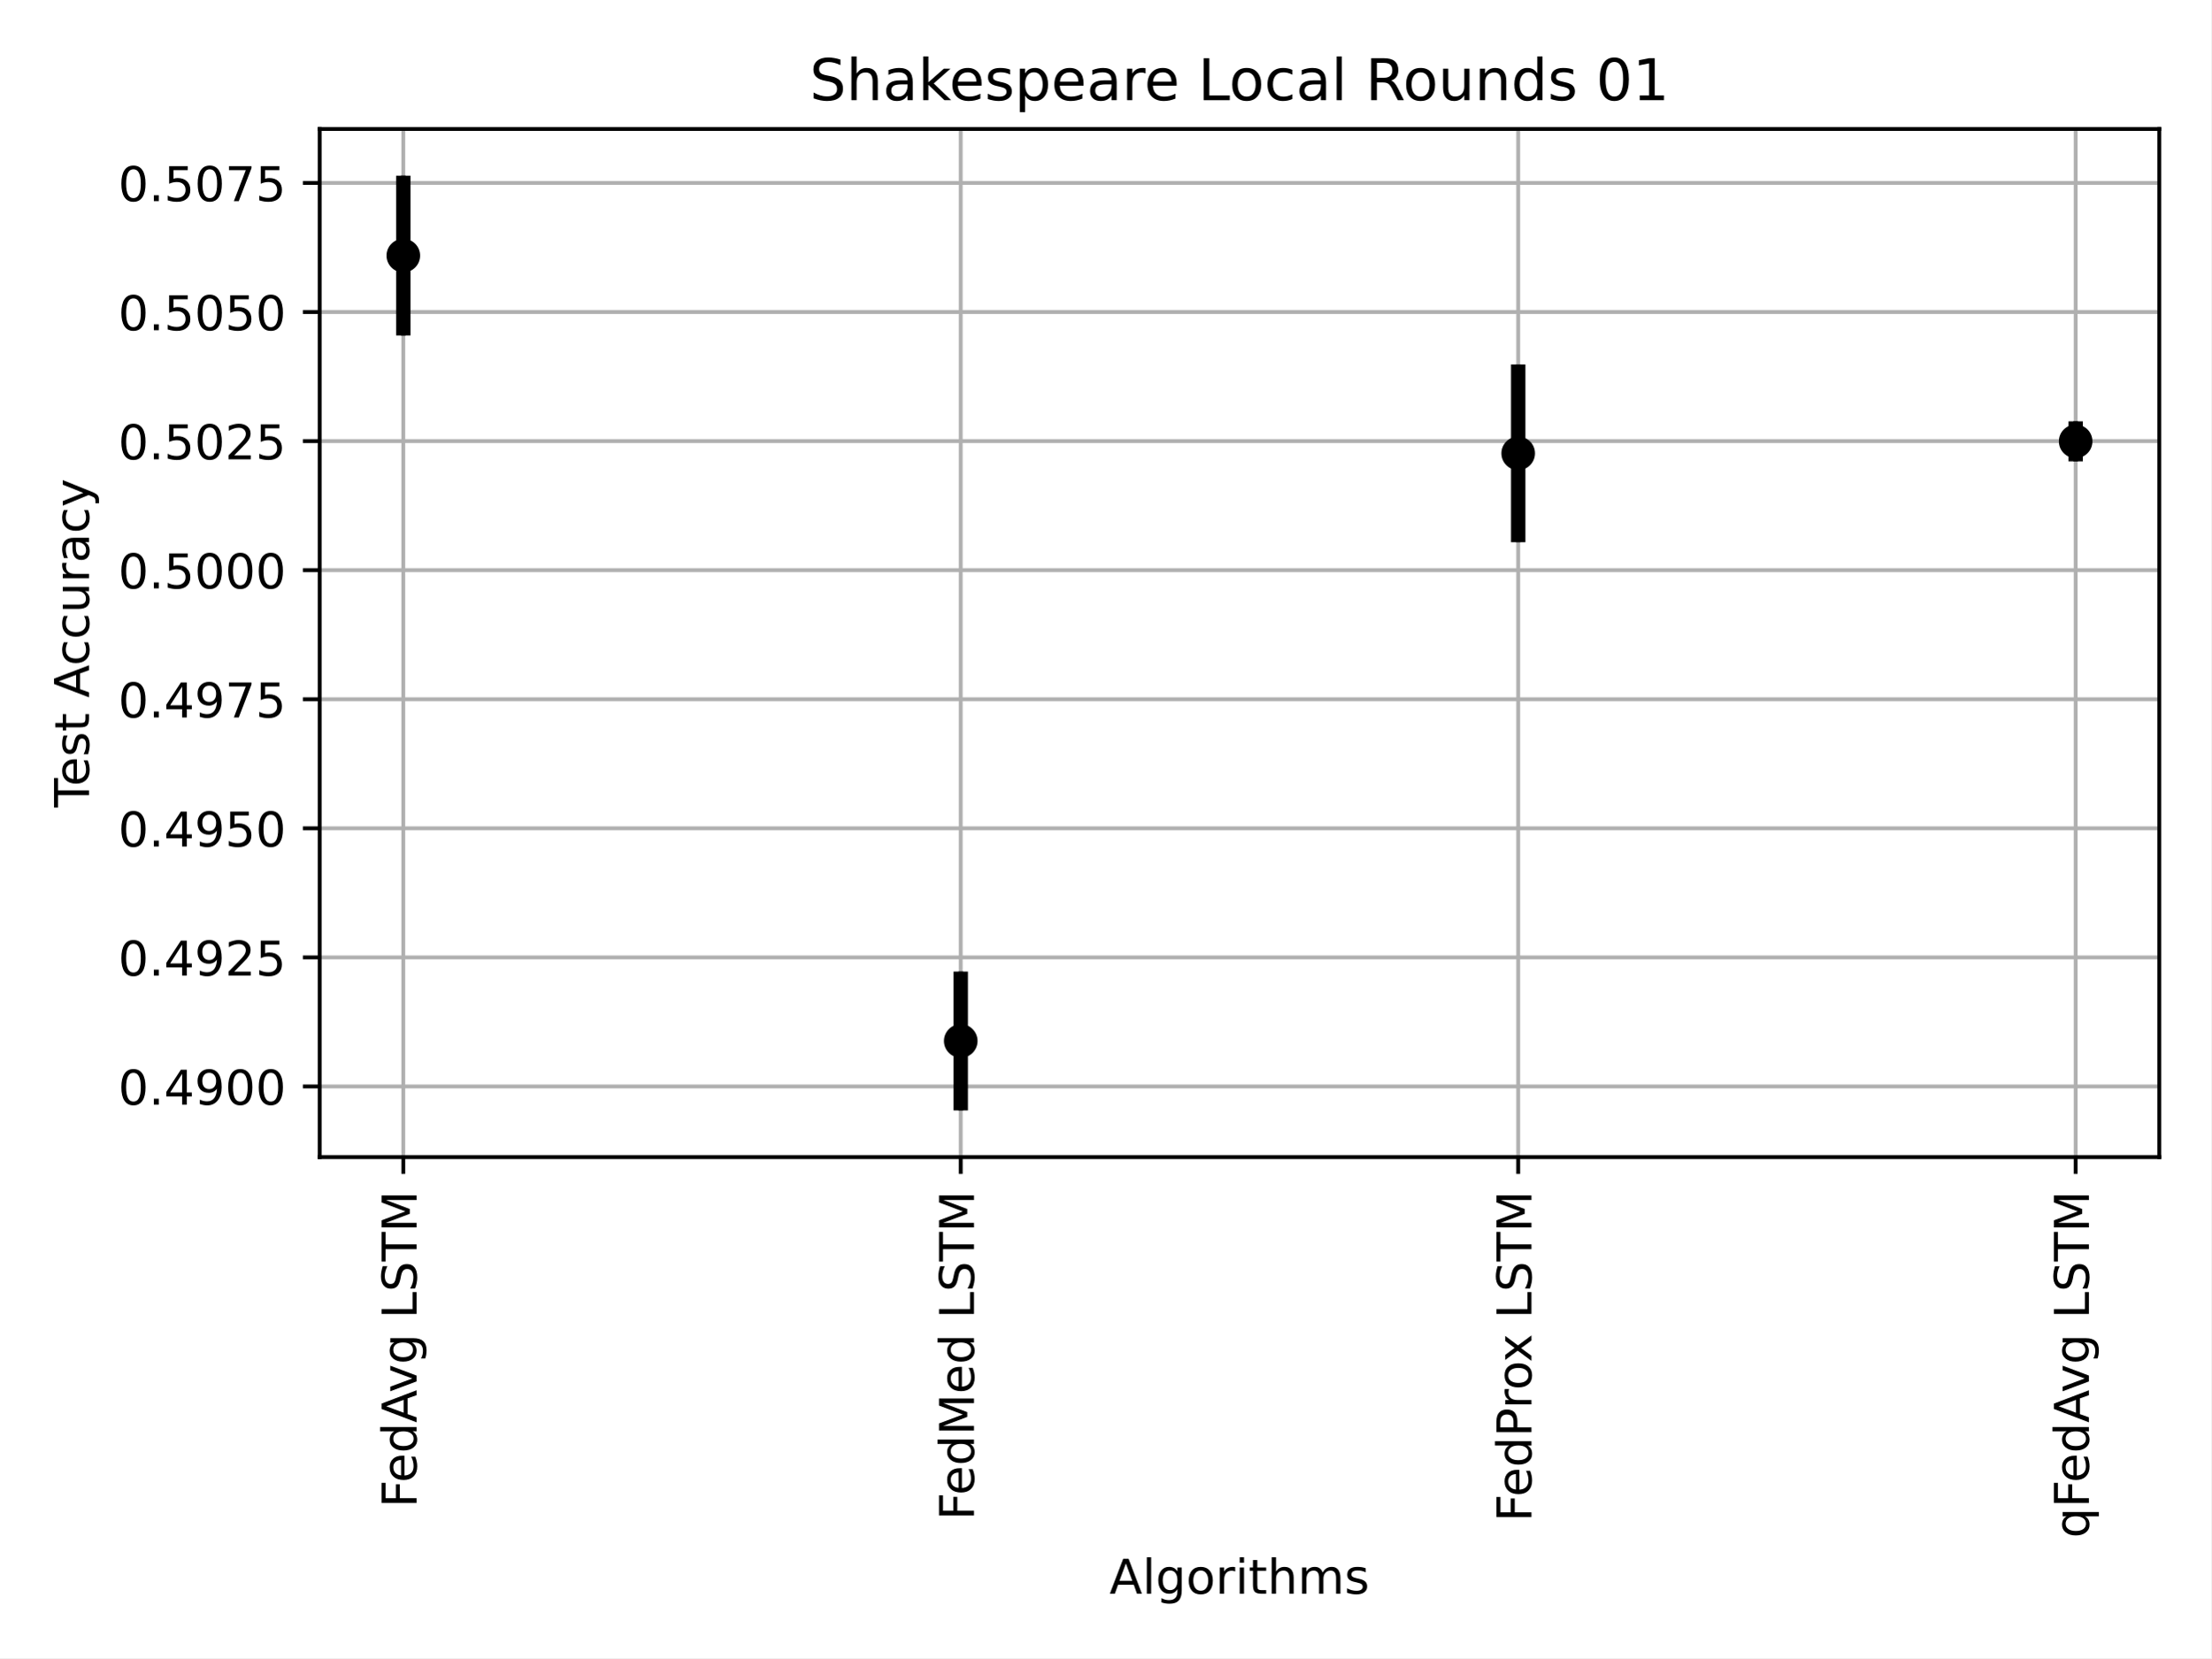
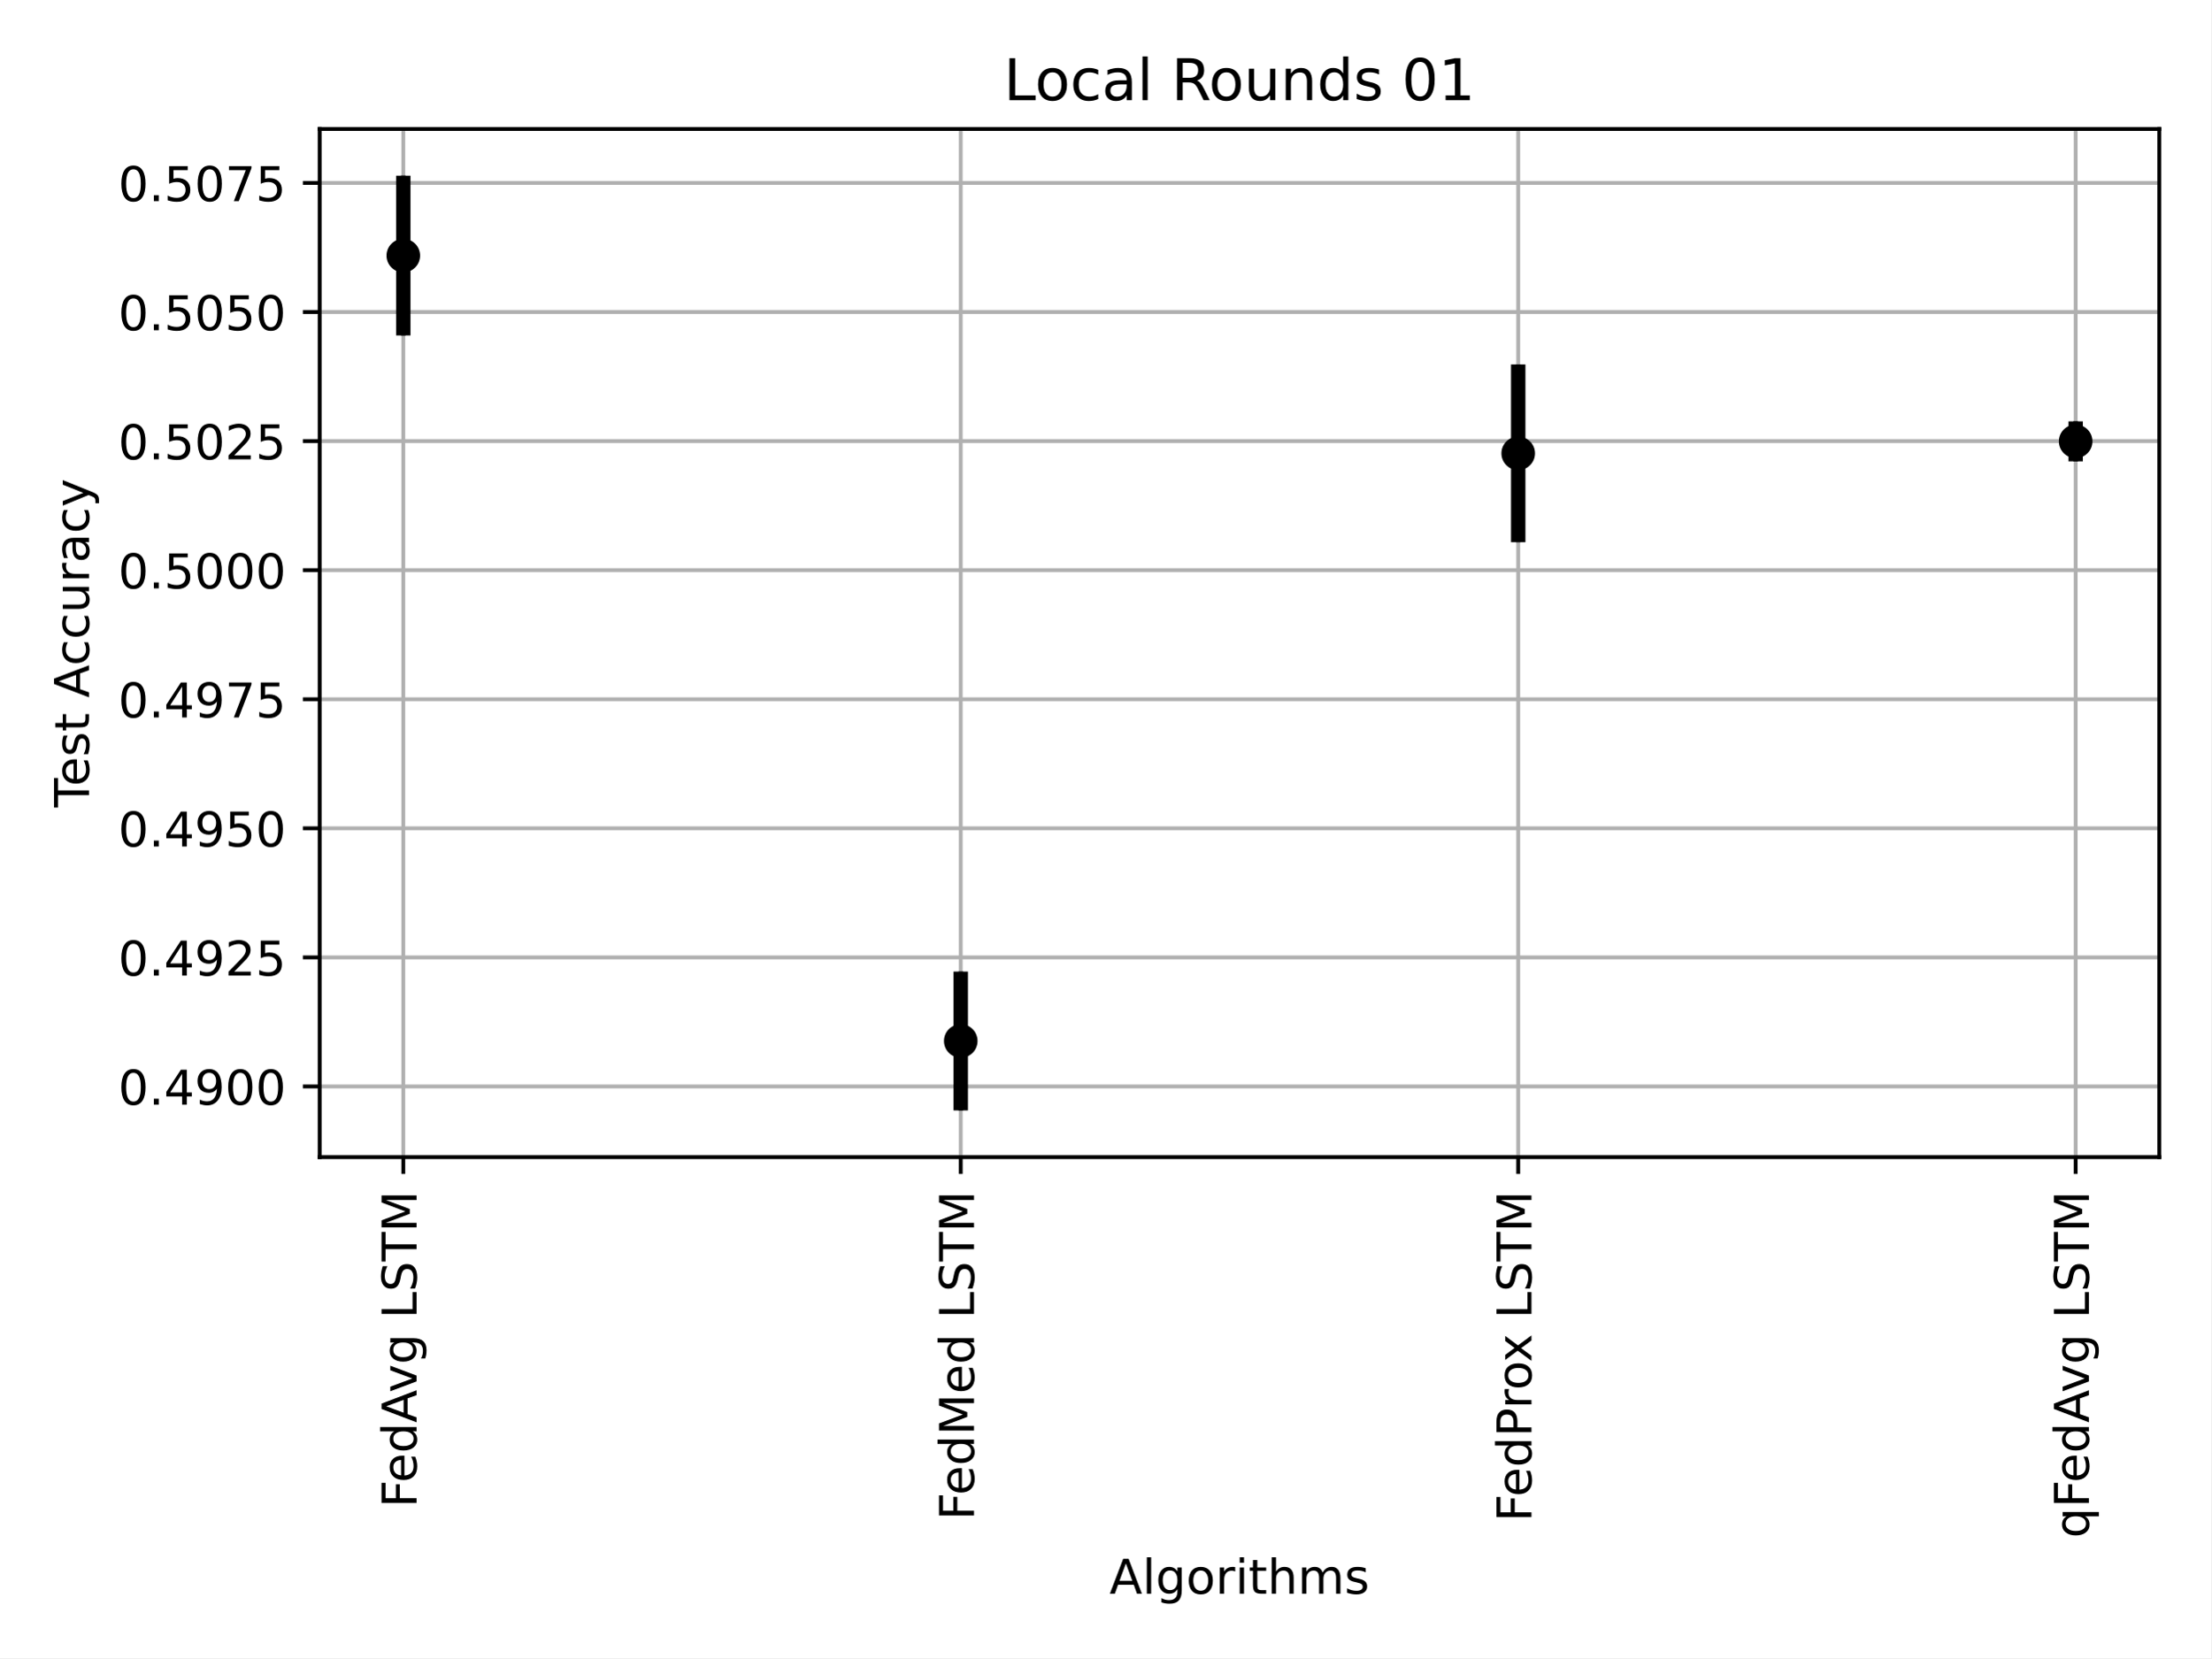
<svg xmlns="http://www.w3.org/2000/svg" xmlns:xlink="http://www.w3.org/1999/xlink" height="345.6pt" version="1.1" viewBox="0 0 460.8 345.6" width="460.8pt">
  <defs>
    <style type="text/css">*{stroke-linecap:butt;stroke-linejoin:round;}</style>
  </defs>
  <g id="figure_1">
    <g id="patch_1">
      <path d="M 0 345.6  L 460.8 345.6  L 460.8 0  L 0 0  z " style="fill:#ffffff;" />
    </g>
    <g id="axes_1">
      <g id="patch_2">
        <path d="M 66.62 241.18  L 450 241.18  L 450 26.88  L 66.62 26.88  z " style="fill:#ffffff;" />
      </g>
      <g id="matplotlib.axis_1">
        <g id="xtick_1">
          <g id="line2d_1">
-             <path clip-path="url(#p8922f16576)" d="M 84.046 241.18  L 84.046 26.88  " style="fill:none;stroke:#b0b0b0;stroke-linecap:square;stroke-width:0.8;" />
+             <path clip-path="url(#pfefd119745)" d="M 84.046 241.18  L 84.046 26.88  " style="fill:none;stroke:#b0b0b0;stroke-linecap:square;stroke-width:0.8;" />
          </g>
          <g id="line2d_2">
            <defs>
-               <path d="M 0 0  L 0 3.5  " id="m91d5bdfdca" style="stroke:#000000;stroke-width:0.8;" />
+               <path d="M 0 0  L 0 3.5  " id="mc1b3209e7f" style="stroke:#000000;stroke-width:0.8;" />
            </defs>
            <g>
-               <use style="stroke:#000000;stroke-width:0.8;" x="84.046" xlink:href="#m91d5bdfdca" y="241.18" />
+               <use style="stroke:#000000;stroke-width:0.8;" x="84.046" xlink:href="#mc1b3209e7f" y="241.18" />
            </g>
          </g>
          <g id="text_1">
            <g transform="translate(86.80574 314.2378)rotate(-90)scale(0.1 -0.1)">
              <defs>
                <path d="M 628 4666  L 3309 4666  L 3309 4134  L 1259 4134  L 1259 2759  L 3109 2759  L 3109 2228  L 1259 2228  L 1259 0  L 628 0  L 628 4666  z " id="DejaVuSans-46" transform="scale(0.015625)" />
                <path d="M 3597 1894  L 3597 1613  L 953 1613  Q 991 1019 1311 708  Q 1631 397 2203 397  Q 2534 397 2845 478  Q 3156 559 3463 722  L 3463 178  Q 3153 47 2828 -22  Q 2503 -91 2169 -91  Q 1331 -91 842 396  Q 353 884 353 1716  Q 353 2575 817 3079  Q 1281 3584 2069 3584  Q 2775 3584 3186 3129  Q 3597 2675 3597 1894  z M 3022 2063  Q 3016 2534 2758 2815  Q 2500 3097 2075 3097  Q 1594 3097 1305 2825  Q 1016 2553 972 2059  L 3022 2063  z " id="DejaVuSans-65" transform="scale(0.015625)" />
                <path d="M 2906 2969  L 2906 4863  L 3481 4863  L 3481 0  L 2906 0  L 2906 525  Q 2725 213 2448 61  Q 2172 -91 1784 -91  Q 1150 -91 751 415  Q 353 922 353 1747  Q 353 2572 751 3078  Q 1150 3584 1784 3584  Q 2172 3584 2448 3432  Q 2725 3281 2906 2969  z M 947 1747  Q 947 1113 1208 752  Q 1469 391 1925 391  Q 2381 391 2643 752  Q 2906 1113 2906 1747  Q 2906 2381 2643 2742  Q 2381 3103 1925 3103  Q 1469 3103 1208 2742  Q 947 2381 947 1747  z " id="DejaVuSans-64" transform="scale(0.015625)" />
                <path d="M 2188 4044  L 1331 1722  L 3047 1722  L 2188 4044  z M 1831 4666  L 2547 4666  L 4325 0  L 3669 0  L 3244 1197  L 1141 1197  L 716 0  L 50 0  L 1831 4666  z " id="DejaVuSans-41" transform="scale(0.015625)" />
                <path d="M 191 3500  L 800 3500  L 1894 563  L 2988 3500  L 3597 3500  L 2284 0  L 1503 0  L 191 3500  z " id="DejaVuSans-76" transform="scale(0.015625)" />
                <path d="M 2906 1791  Q 2906 2416 2648 2759  Q 2391 3103 1925 3103  Q 1463 3103 1205 2759  Q 947 2416 947 1791  Q 947 1169 1205 825  Q 1463 481 1925 481  Q 2391 481 2648 825  Q 2906 1169 2906 1791  z M 3481 434  Q 3481 -459 3084 -895  Q 2688 -1331 1869 -1331  Q 1566 -1331 1297 -1286  Q 1028 -1241 775 -1147  L 775 -588  Q 1028 -725 1275 -790  Q 1522 -856 1778 -856  Q 2344 -856 2625 -561  Q 2906 -266 2906 331  L 2906 616  Q 2728 306 2450 153  Q 2172 0 1784 0  Q 1141 0 747 490  Q 353 981 353 1791  Q 353 2603 747 3093  Q 1141 3584 1784 3584  Q 2172 3584 2450 3431  Q 2728 3278 2906 2969  L 2906 3500  L 3481 3500  L 3481 434  z " id="DejaVuSans-67" transform="scale(0.015625)" />
                <path id="DejaVuSans-20" transform="scale(0.015625)" />
                <path d="M 628 4666  L 1259 4666  L 1259 531  L 3531 531  L 3531 0  L 628 0  L 628 4666  z " id="DejaVuSans-4c" transform="scale(0.015625)" />
                <path d="M 3425 4513  L 3425 3897  Q 3066 4069 2747 4153  Q 2428 4238 2131 4238  Q 1616 4238 1336 4038  Q 1056 3838 1056 3469  Q 1056 3159 1242 3001  Q 1428 2844 1947 2747  L 2328 2669  Q 3034 2534 3370 2195  Q 3706 1856 3706 1288  Q 3706 609 3251 259  Q 2797 -91 1919 -91  Q 1588 -91 1214 -16  Q 841 59 441 206  L 441 856  Q 825 641 1194 531  Q 1563 422 1919 422  Q 2459 422 2753 634  Q 3047 847 3047 1241  Q 3047 1584 2836 1778  Q 2625 1972 2144 2069  L 1759 2144  Q 1053 2284 737 2584  Q 422 2884 422 3419  Q 422 4038 858 4394  Q 1294 4750 2059 4750  Q 2388 4750 2728 4690  Q 3069 4631 3425 4513  z " id="DejaVuSans-53" transform="scale(0.015625)" />
                <path d="M -19 4666  L 3928 4666  L 3928 4134  L 2272 4134  L 2272 0  L 1638 0  L 1638 4134  L -19 4134  L -19 4666  z " id="DejaVuSans-54" transform="scale(0.015625)" />
                <path d="M 628 4666  L 1569 4666  L 2759 1491  L 3956 4666  L 4897 4666  L 4897 0  L 4281 0  L 4281 4097  L 3078 897  L 2444 897  L 1241 4097  L 1241 0  L 628 0  L 628 4666  z " id="DejaVuSans-4d" transform="scale(0.015625)" />
              </defs>
              <use xlink:href="#DejaVuSans-46" />
              <use x="52.02" xlink:href="#DejaVuSans-65" />
              <use x="113.543" xlink:href="#DejaVuSans-64" />
              <use x="177.02" xlink:href="#DejaVuSans-41" />
              <use x="239.553" xlink:href="#DejaVuSans-76" />
              <use x="298.732" xlink:href="#DejaVuSans-67" />
              <use x="362.209" xlink:href="#DejaVuSans-20" />
              <use x="393.996" xlink:href="#DejaVuSans-4c" />
              <use x="449.709" xlink:href="#DejaVuSans-53" />
              <use x="513.186" xlink:href="#DejaVuSans-54" />
              <use x="574.27" xlink:href="#DejaVuSans-4d" />
            </g>
          </g>
        </g>
        <g id="xtick_2">
          <g id="line2d_3">
-             <path clip-path="url(#p8922f16576)" d="M 200.222 241.18  L 200.222 26.88  " style="fill:none;stroke:#b0b0b0;stroke-linecap:square;stroke-width:0.8;" />
+             <path clip-path="url(#pfefd119745)" d="M 200.222 241.18  L 200.222 26.88  " style="fill:none;stroke:#b0b0b0;stroke-linecap:square;stroke-width:0.8;" />
          </g>
          <g id="line2d_4">
            <g>
-               <use style="stroke:#000000;stroke-width:0.8;" x="200.222" xlink:href="#m91d5bdfdca" y="241.18" />
+               <use style="stroke:#000000;stroke-width:0.8;" x="200.222" xlink:href="#mc1b3209e7f" y="241.18" />
            </g>
          </g>
          <g id="text_2">
            <g transform="translate(202.9815 316.8472)rotate(-90)scale(0.1 -0.1)">
              <use xlink:href="#DejaVuSans-46" />
              <use x="52.02" xlink:href="#DejaVuSans-65" />
              <use x="113.543" xlink:href="#DejaVuSans-64" />
              <use x="177.02" xlink:href="#DejaVuSans-4d" />
              <use x="263.299" xlink:href="#DejaVuSans-65" />
              <use x="324.822" xlink:href="#DejaVuSans-64" />
              <use x="388.299" xlink:href="#DejaVuSans-20" />
              <use x="420.086" xlink:href="#DejaVuSans-4c" />
              <use x="475.799" xlink:href="#DejaVuSans-53" />
              <use x="539.275" xlink:href="#DejaVuSans-54" />
              <use x="600.359" xlink:href="#DejaVuSans-4d" />
            </g>
          </g>
        </g>
        <g id="xtick_3">
          <g id="line2d_5">
-             <path clip-path="url(#p8922f16576)" d="M 316.398 241.18  L 316.398 26.88  " style="fill:none;stroke:#b0b0b0;stroke-linecap:square;stroke-width:0.8;" />
+             <path clip-path="url(#pfefd119745)" d="M 316.398 241.18  L 316.398 26.88  " style="fill:none;stroke:#b0b0b0;stroke-linecap:square;stroke-width:0.8;" />
          </g>
          <g id="line2d_6">
            <g>
-               <use style="stroke:#000000;stroke-width:0.8;" x="316.398" xlink:href="#m91d5bdfdca" y="241.18" />
+               <use style="stroke:#000000;stroke-width:0.8;" x="316.398" xlink:href="#mc1b3209e7f" y="241.18" />
            </g>
          </g>
          <g id="text_3">
            <g transform="translate(319.1573 317.1831)rotate(-90)scale(0.1 -0.1)">
              <defs>
                <path d="M 1259 4147  L 1259 2394  L 2053 2394  Q 2494 2394 2734 2622  Q 2975 2850 2975 3272  Q 2975 3691 2734 3919  Q 2494 4147 2053 4147  L 1259 4147  z M 628 4666  L 2053 4666  Q 2838 4666 3239 4311  Q 3641 3956 3641 3272  Q 3641 2581 3239 2228  Q 2838 1875 2053 1875  L 1259 1875  L 1259 0  L 628 0  L 628 4666  z " id="DejaVuSans-50" transform="scale(0.015625)" />
                <path d="M 2631 2963  Q 2534 3019 2420 3045  Q 2306 3072 2169 3072  Q 1681 3072 1420 2755  Q 1159 2438 1159 1844  L 1159 0  L 581 0  L 581 3500  L 1159 3500  L 1159 2956  Q 1341 3275 1631 3429  Q 1922 3584 2338 3584  Q 2397 3584 2469 3576  Q 2541 3569 2628 3553  L 2631 2963  z " id="DejaVuSans-72" transform="scale(0.015625)" />
                <path d="M 1959 3097  Q 1497 3097 1228 2736  Q 959 2375 959 1747  Q 959 1119 1226 758  Q 1494 397 1959 397  Q 2419 397 2687 759  Q 2956 1122 2956 1747  Q 2956 2369 2687 2733  Q 2419 3097 1959 3097  z M 1959 3584  Q 2709 3584 3137 3096  Q 3566 2609 3566 1747  Q 3566 888 3137 398  Q 2709 -91 1959 -91  Q 1206 -91 779 398  Q 353 888 353 1747  Q 353 2609 779 3096  Q 1206 3584 1959 3584  z " id="DejaVuSans-6f" transform="scale(0.015625)" />
                <path d="M 3513 3500  L 2247 1797  L 3578 0  L 2900 0  L 1881 1375  L 863 0  L 184 0  L 1544 1831  L 300 3500  L 978 3500  L 1906 2253  L 2834 3500  L 3513 3500  z " id="DejaVuSans-78" transform="scale(0.015625)" />
              </defs>
              <use xlink:href="#DejaVuSans-46" />
              <use x="52.02" xlink:href="#DejaVuSans-65" />
              <use x="113.543" xlink:href="#DejaVuSans-64" />
              <use x="177.02" xlink:href="#DejaVuSans-50" />
              <use x="235.572" xlink:href="#DejaVuSans-72" />
              <use x="274.436" xlink:href="#DejaVuSans-6f" />
              <use x="332.492" xlink:href="#DejaVuSans-78" />
              <use x="391.672" xlink:href="#DejaVuSans-20" />
              <use x="423.459" xlink:href="#DejaVuSans-4c" />
              <use x="479.172" xlink:href="#DejaVuSans-53" />
              <use x="542.648" xlink:href="#DejaVuSans-54" />
              <use x="603.732" xlink:href="#DejaVuSans-4d" />
            </g>
          </g>
        </g>
        <g id="xtick_4">
          <g id="line2d_7">
-             <path clip-path="url(#p8922f16576)" d="M 432.574 241.18  L 432.574 26.88  " style="fill:none;stroke:#b0b0b0;stroke-linecap:square;stroke-width:0.8;" />
+             <path clip-path="url(#pfefd119745)" d="M 432.574 241.18  L 432.574 26.88  " style="fill:none;stroke:#b0b0b0;stroke-linecap:square;stroke-width:0.8;" />
          </g>
          <g id="line2d_8">
            <g>
-               <use style="stroke:#000000;stroke-width:0.8;" x="432.574" xlink:href="#m91d5bdfdca" y="241.18" />
+               <use style="stroke:#000000;stroke-width:0.8;" x="432.574" xlink:href="#mc1b3209e7f" y="241.18" />
            </g>
          </g>
          <g id="text_4">
            <g transform="translate(435.333 320.5863)rotate(-90)scale(0.1 -0.1)">
              <defs>
                <path d="M 947 1747  Q 947 1113 1208 752  Q 1469 391 1925 391  Q 2381 391 2643 752  Q 2906 1113 2906 1747  Q 2906 2381 2643 2742  Q 2381 3103 1925 3103  Q 1469 3103 1208 2742  Q 947 2381 947 1747  z M 2906 525  Q 2725 213 2448 61  Q 2172 -91 1784 -91  Q 1150 -91 751 415  Q 353 922 353 1747  Q 353 2572 751 3078  Q 1150 3584 1784 3584  Q 2172 3584 2448 3432  Q 2725 3281 2906 2969  L 2906 3500  L 3481 3500  L 3481 -1331  L 2906 -1331  L 2906 525  z " id="DejaVuSans-71" transform="scale(0.015625)" />
              </defs>
              <use xlink:href="#DejaVuSans-71" />
              <use x="63.477" xlink:href="#DejaVuSans-46" />
              <use x="115.496" xlink:href="#DejaVuSans-65" />
              <use x="177.02" xlink:href="#DejaVuSans-64" />
              <use x="240.496" xlink:href="#DejaVuSans-41" />
              <use x="303.029" xlink:href="#DejaVuSans-76" />
              <use x="362.209" xlink:href="#DejaVuSans-67" />
              <use x="425.686" xlink:href="#DejaVuSans-20" />
              <use x="457.473" xlink:href="#DejaVuSans-4c" />
              <use x="513.186" xlink:href="#DejaVuSans-53" />
              <use x="576.662" xlink:href="#DejaVuSans-54" />
              <use x="637.746" xlink:href="#DejaVuSans-4d" />
            </g>
          </g>
        </g>
        <g id="text_5">
          <g transform="translate(231.2186 332.1847)scale(0.1 -0.1)">
            <defs>
              <path d="M 603 4863  L 1178 4863  L 1178 0  L 603 0  L 603 4863  z " id="DejaVuSans-6c" transform="scale(0.015625)" />
              <path d="M 603 3500  L 1178 3500  L 1178 0  L 603 0  L 603 3500  z M 603 4863  L 1178 4863  L 1178 4134  L 603 4134  L 603 4863  z " id="DejaVuSans-69" transform="scale(0.015625)" />
              <path d="M 1172 4494  L 1172 3500  L 2356 3500  L 2356 3053  L 1172 3053  L 1172 1153  Q 1172 725 1289 603  Q 1406 481 1766 481  L 2356 481  L 2356 0  L 1766 0  Q 1100 0 847 248  Q 594 497 594 1153  L 594 3053  L 172 3053  L 172 3500  L 594 3500  L 594 4494  L 1172 4494  z " id="DejaVuSans-74" transform="scale(0.015625)" />
              <path d="M 3513 2113  L 3513 0  L 2938 0  L 2938 2094  Q 2938 2591 2744 2837  Q 2550 3084 2163 3084  Q 1697 3084 1428 2787  Q 1159 2491 1159 1978  L 1159 0  L 581 0  L 581 4863  L 1159 4863  L 1159 2956  Q 1366 3272 1645 3428  Q 1925 3584 2291 3584  Q 2894 3584 3203 3211  Q 3513 2838 3513 2113  z " id="DejaVuSans-68" transform="scale(0.015625)" />
              <path d="M 3328 2828  Q 3544 3216 3844 3400  Q 4144 3584 4550 3584  Q 5097 3584 5394 3201  Q 5691 2819 5691 2113  L 5691 0  L 5113 0  L 5113 2094  Q 5113 2597 4934 2840  Q 4756 3084 4391 3084  Q 3944 3084 3684 2787  Q 3425 2491 3425 1978  L 3425 0  L 2847 0  L 2847 2094  Q 2847 2600 2669 2842  Q 2491 3084 2119 3084  Q 1678 3084 1418 2786  Q 1159 2488 1159 1978  L 1159 0  L 581 0  L 581 3500  L 1159 3500  L 1159 2956  Q 1356 3278 1631 3431  Q 1906 3584 2284 3584  Q 2666 3584 2933 3390  Q 3200 3197 3328 2828  z " id="DejaVuSans-6d" transform="scale(0.015625)" />
              <path d="M 2834 3397  L 2834 2853  Q 2591 2978 2328 3040  Q 2066 3103 1784 3103  Q 1356 3103 1142 2972  Q 928 2841 928 2578  Q 928 2378 1081 2264  Q 1234 2150 1697 2047  L 1894 2003  Q 2506 1872 2764 1633  Q 3022 1394 3022 966  Q 3022 478 2636 193  Q 2250 -91 1575 -91  Q 1294 -91 989 -36  Q 684 19 347 128  L 347 722  Q 666 556 975 473  Q 1284 391 1588 391  Q 1994 391 2212 530  Q 2431 669 2431 922  Q 2431 1156 2273 1281  Q 2116 1406 1581 1522  L 1381 1569  Q 847 1681 609 1914  Q 372 2147 372 2553  Q 372 3047 722 3315  Q 1072 3584 1716 3584  Q 2034 3584 2315 3537  Q 2597 3491 2834 3397  z " id="DejaVuSans-73" transform="scale(0.015625)" />
            </defs>
            <use xlink:href="#DejaVuSans-41" />
            <use x="68.408" xlink:href="#DejaVuSans-6c" />
            <use x="96.191" xlink:href="#DejaVuSans-67" />
            <use x="159.668" xlink:href="#DejaVuSans-6f" />
            <use x="220.85" xlink:href="#DejaVuSans-72" />
            <use x="261.963" xlink:href="#DejaVuSans-69" />
            <use x="289.746" xlink:href="#DejaVuSans-74" />
            <use x="328.955" xlink:href="#DejaVuSans-68" />
            <use x="392.334" xlink:href="#DejaVuSans-6d" />
            <use x="489.746" xlink:href="#DejaVuSans-73" />
          </g>
        </g>
      </g>
      <g id="matplotlib.axis_2">
        <g id="ytick_1">
          <g id="line2d_9">
-             <path clip-path="url(#p8922f16576)" d="M 66.62 226.452  L 450 226.452  " style="fill:none;stroke:#b0b0b0;stroke-linecap:square;stroke-width:0.8;" />
+             <path clip-path="url(#pfefd119745)" d="M 66.62 226.452  L 450 226.452  " style="fill:none;stroke:#b0b0b0;stroke-linecap:square;stroke-width:0.8;" />
          </g>
          <g id="line2d_10">
            <defs>
-               <path d="M 0 0  L -3.5 0  " id="mfc840c55a6" style="stroke:#000000;stroke-width:0.8;" />
+               <path d="M 0 0  L -3.5 0  " id="mc1e647f337" style="stroke:#000000;stroke-width:0.8;" />
            </defs>
            <g>
-               <use style="stroke:#000000;stroke-width:0.8;" x="66.62" xlink:href="#mfc840c55a6" y="226.452" />
+               <use style="stroke:#000000;stroke-width:0.8;" x="66.62" xlink:href="#mc1e647f337" y="226.452" />
            </g>
          </g>
          <g id="text_6">
            <g transform="translate(24.62937 230.2513)scale(0.1 -0.1)">
              <defs>
                <path d="M 2034 4250  Q 1547 4250 1301 3770  Q 1056 3291 1056 2328  Q 1056 1369 1301 889  Q 1547 409 2034 409  Q 2525 409 2770 889  Q 3016 1369 3016 2328  Q 3016 3291 2770 3770  Q 2525 4250 2034 4250  z M 2034 4750  Q 2819 4750 3233 4129  Q 3647 3509 3647 2328  Q 3647 1150 3233 529  Q 2819 -91 2034 -91  Q 1250 -91 836 529  Q 422 1150 422 2328  Q 422 3509 836 4129  Q 1250 4750 2034 4750  z " id="DejaVuSans-30" transform="scale(0.015625)" />
                <path d="M 684 794  L 1344 794  L 1344 0  L 684 0  L 684 794  z " id="DejaVuSans-2e" transform="scale(0.015625)" />
                <path d="M 2419 4116  L 825 1625  L 2419 1625  L 2419 4116  z M 2253 4666  L 3047 4666  L 3047 1625  L 3713 1625  L 3713 1100  L 3047 1100  L 3047 0  L 2419 0  L 2419 1100  L 313 1100  L 313 1709  L 2253 4666  z " id="DejaVuSans-34" transform="scale(0.015625)" />
                <path d="M 703 97  L 703 672  Q 941 559 1184 500  Q 1428 441 1663 441  Q 2288 441 2617 861  Q 2947 1281 2994 2138  Q 2813 1869 2534 1725  Q 2256 1581 1919 1581  Q 1219 1581 811 2004  Q 403 2428 403 3163  Q 403 3881 828 4315  Q 1253 4750 1959 4750  Q 2769 4750 3195 4129  Q 3622 3509 3622 2328  Q 3622 1225 3098 567  Q 2575 -91 1691 -91  Q 1453 -91 1209 -44  Q 966 3 703 97  z M 1959 2075  Q 2384 2075 2632 2365  Q 2881 2656 2881 3163  Q 2881 3666 2632 3958  Q 2384 4250 1959 4250  Q 1534 4250 1286 3958  Q 1038 3666 1038 3163  Q 1038 2656 1286 2365  Q 1534 2075 1959 2075  z " id="DejaVuSans-39" transform="scale(0.015625)" />
              </defs>
              <use xlink:href="#DejaVuSans-30" />
              <use x="63.623" xlink:href="#DejaVuSans-2e" />
              <use x="95.41" xlink:href="#DejaVuSans-34" />
              <use x="159.033" xlink:href="#DejaVuSans-39" />
              <use x="222.656" xlink:href="#DejaVuSans-30" />
              <use x="286.279" xlink:href="#DejaVuSans-30" />
            </g>
          </g>
        </g>
        <g id="ytick_2">
          <g id="line2d_11">
-             <path clip-path="url(#p8922f16576)" d="M 66.62 199.548  L 450 199.548  " style="fill:none;stroke:#b0b0b0;stroke-linecap:square;stroke-width:0.8;" />
+             <path clip-path="url(#pfefd119745)" d="M 66.62 199.548  L 450 199.548  " style="fill:none;stroke:#b0b0b0;stroke-linecap:square;stroke-width:0.8;" />
          </g>
          <g id="line2d_12">
            <g>
-               <use style="stroke:#000000;stroke-width:0.8;" x="66.62" xlink:href="#mfc840c55a6" y="199.548" />
+               <use style="stroke:#000000;stroke-width:0.8;" x="66.62" xlink:href="#mc1e647f337" y="199.548" />
            </g>
          </g>
          <g id="text_7">
            <g transform="translate(24.62937 203.3472)scale(0.1 -0.1)">
              <defs>
                <path d="M 1228 531  L 3431 531  L 3431 0  L 469 0  L 469 531  Q 828 903 1448 1529  Q 2069 2156 2228 2338  Q 2531 2678 2651 2914  Q 2772 3150 2772 3378  Q 2772 3750 2511 3984  Q 2250 4219 1831 4219  Q 1534 4219 1204 4116  Q 875 4013 500 3803  L 500 4441  Q 881 4594 1212 4672  Q 1544 4750 1819 4750  Q 2544 4750 2975 4387  Q 3406 4025 3406 3419  Q 3406 3131 3298 2873  Q 3191 2616 2906 2266  Q 2828 2175 2409 1742  Q 1991 1309 1228 531  z " id="DejaVuSans-32" transform="scale(0.015625)" />
                <path d="M 691 4666  L 3169 4666  L 3169 4134  L 1269 4134  L 1269 2991  Q 1406 3038 1543 3061  Q 1681 3084 1819 3084  Q 2600 3084 3056 2656  Q 3513 2228 3513 1497  Q 3513 744 3044 326  Q 2575 -91 1722 -91  Q 1428 -91 1123 -41  Q 819 9 494 109  L 494 744  Q 775 591 1075 516  Q 1375 441 1709 441  Q 2250 441 2565 725  Q 2881 1009 2881 1497  Q 2881 1984 2565 2268  Q 2250 2553 1709 2553  Q 1456 2553 1204 2497  Q 953 2441 691 2322  L 691 4666  z " id="DejaVuSans-35" transform="scale(0.015625)" />
              </defs>
              <use xlink:href="#DejaVuSans-30" />
              <use x="63.623" xlink:href="#DejaVuSans-2e" />
              <use x="95.41" xlink:href="#DejaVuSans-34" />
              <use x="159.033" xlink:href="#DejaVuSans-39" />
              <use x="222.656" xlink:href="#DejaVuSans-32" />
              <use x="286.279" xlink:href="#DejaVuSans-35" />
            </g>
          </g>
        </g>
        <g id="ytick_3">
          <g id="line2d_13">
-             <path clip-path="url(#p8922f16576)" d="M 66.62 172.644  L 450 172.644  " style="fill:none;stroke:#b0b0b0;stroke-linecap:square;stroke-width:0.8;" />
+             <path clip-path="url(#pfefd119745)" d="M 66.62 172.644  L 450 172.644  " style="fill:none;stroke:#b0b0b0;stroke-linecap:square;stroke-width:0.8;" />
          </g>
          <g id="line2d_14">
            <g>
-               <use style="stroke:#000000;stroke-width:0.8;" x="66.62" xlink:href="#mfc840c55a6" y="172.644" />
+               <use style="stroke:#000000;stroke-width:0.8;" x="66.62" xlink:href="#mc1e647f337" y="172.644" />
            </g>
          </g>
          <g id="text_8">
            <g transform="translate(24.62937 176.4432)scale(0.1 -0.1)">
              <use xlink:href="#DejaVuSans-30" />
              <use x="63.623" xlink:href="#DejaVuSans-2e" />
              <use x="95.41" xlink:href="#DejaVuSans-34" />
              <use x="159.033" xlink:href="#DejaVuSans-39" />
              <use x="222.656" xlink:href="#DejaVuSans-35" />
              <use x="286.279" xlink:href="#DejaVuSans-30" />
            </g>
          </g>
        </g>
        <g id="ytick_4">
          <g id="line2d_15">
-             <path clip-path="url(#p8922f16576)" d="M 66.62 145.74  L 450 145.74  " style="fill:none;stroke:#b0b0b0;stroke-linecap:square;stroke-width:0.8;" />
+             <path clip-path="url(#pfefd119745)" d="M 66.62 145.74  L 450 145.74  " style="fill:none;stroke:#b0b0b0;stroke-linecap:square;stroke-width:0.8;" />
          </g>
          <g id="line2d_16">
            <g>
-               <use style="stroke:#000000;stroke-width:0.8;" x="66.62" xlink:href="#mfc840c55a6" y="145.74" />
+               <use style="stroke:#000000;stroke-width:0.8;" x="66.62" xlink:href="#mc1e647f337" y="145.74" />
            </g>
          </g>
          <g id="text_9">
            <g transform="translate(24.62937 149.5391)scale(0.1 -0.1)">
              <defs>
                <path d="M 525 4666  L 3525 4666  L 3525 4397  L 1831 0  L 1172 0  L 2766 4134  L 525 4134  L 525 4666  z " id="DejaVuSans-37" transform="scale(0.015625)" />
              </defs>
              <use xlink:href="#DejaVuSans-30" />
              <use x="63.623" xlink:href="#DejaVuSans-2e" />
              <use x="95.41" xlink:href="#DejaVuSans-34" />
              <use x="159.033" xlink:href="#DejaVuSans-39" />
              <use x="222.656" xlink:href="#DejaVuSans-37" />
              <use x="286.279" xlink:href="#DejaVuSans-35" />
            </g>
          </g>
        </g>
        <g id="ytick_5">
          <g id="line2d_17">
-             <path clip-path="url(#p8922f16576)" d="M 66.62 118.836  L 450 118.836  " style="fill:none;stroke:#b0b0b0;stroke-linecap:square;stroke-width:0.8;" />
+             <path clip-path="url(#pfefd119745)" d="M 66.62 118.836  L 450 118.836  " style="fill:none;stroke:#b0b0b0;stroke-linecap:square;stroke-width:0.8;" />
          </g>
          <g id="line2d_18">
            <g>
-               <use style="stroke:#000000;stroke-width:0.8;" x="66.62" xlink:href="#mfc840c55a6" y="118.836" />
+               <use style="stroke:#000000;stroke-width:0.8;" x="66.62" xlink:href="#mc1e647f337" y="118.836" />
            </g>
          </g>
          <g id="text_10">
            <g transform="translate(24.62937 122.6351)scale(0.1 -0.1)">
              <use xlink:href="#DejaVuSans-30" />
              <use x="63.623" xlink:href="#DejaVuSans-2e" />
              <use x="95.41" xlink:href="#DejaVuSans-35" />
              <use x="159.033" xlink:href="#DejaVuSans-30" />
              <use x="222.656" xlink:href="#DejaVuSans-30" />
              <use x="286.279" xlink:href="#DejaVuSans-30" />
            </g>
          </g>
        </g>
        <g id="ytick_6">
          <g id="line2d_19">
-             <path clip-path="url(#p8922f16576)" d="M 66.62 91.932  L 450 91.932  " style="fill:none;stroke:#b0b0b0;stroke-linecap:square;stroke-width:0.8;" />
+             <path clip-path="url(#pfefd119745)" d="M 66.62 91.932  L 450 91.932  " style="fill:none;stroke:#b0b0b0;stroke-linecap:square;stroke-width:0.8;" />
          </g>
          <g id="line2d_20">
            <g>
-               <use style="stroke:#000000;stroke-width:0.8;" x="66.62" xlink:href="#mfc840c55a6" y="91.932" />
+               <use style="stroke:#000000;stroke-width:0.8;" x="66.62" xlink:href="#mc1e647f337" y="91.932" />
            </g>
          </g>
          <g id="text_11">
            <g transform="translate(24.62937 95.73101)scale(0.1 -0.1)">
              <use xlink:href="#DejaVuSans-30" />
              <use x="63.623" xlink:href="#DejaVuSans-2e" />
              <use x="95.41" xlink:href="#DejaVuSans-35" />
              <use x="159.033" xlink:href="#DejaVuSans-30" />
              <use x="222.656" xlink:href="#DejaVuSans-32" />
              <use x="286.279" xlink:href="#DejaVuSans-35" />
            </g>
          </g>
        </g>
        <g id="ytick_7">
          <g id="line2d_21">
-             <path clip-path="url(#p8922f16576)" d="M 66.62 65.028  L 450 65.028  " style="fill:none;stroke:#b0b0b0;stroke-linecap:square;stroke-width:0.8;" />
+             <path clip-path="url(#pfefd119745)" d="M 66.62 65.028  L 450 65.028  " style="fill:none;stroke:#b0b0b0;stroke-linecap:square;stroke-width:0.8;" />
          </g>
          <g id="line2d_22">
            <g>
-               <use style="stroke:#000000;stroke-width:0.8;" x="66.62" xlink:href="#mfc840c55a6" y="65.028" />
+               <use style="stroke:#000000;stroke-width:0.8;" x="66.62" xlink:href="#mc1e647f337" y="65.028" />
            </g>
          </g>
          <g id="text_12">
            <g transform="translate(24.62937 68.82695)scale(0.1 -0.1)">
              <use xlink:href="#DejaVuSans-30" />
              <use x="63.623" xlink:href="#DejaVuSans-2e" />
              <use x="95.41" xlink:href="#DejaVuSans-35" />
              <use x="159.033" xlink:href="#DejaVuSans-30" />
              <use x="222.656" xlink:href="#DejaVuSans-35" />
              <use x="286.279" xlink:href="#DejaVuSans-30" />
            </g>
          </g>
        </g>
        <g id="ytick_8">
          <g id="line2d_23">
-             <path clip-path="url(#p8922f16576)" d="M 66.62 38.124  L 450 38.124  " style="fill:none;stroke:#b0b0b0;stroke-linecap:square;stroke-width:0.8;" />
+             <path clip-path="url(#pfefd119745)" d="M 66.62 38.124  L 450 38.124  " style="fill:none;stroke:#b0b0b0;stroke-linecap:square;stroke-width:0.8;" />
          </g>
          <g id="line2d_24">
            <g>
-               <use style="stroke:#000000;stroke-width:0.8;" x="66.62" xlink:href="#mfc840c55a6" y="38.124" />
+               <use style="stroke:#000000;stroke-width:0.8;" x="66.62" xlink:href="#mc1e647f337" y="38.124" />
            </g>
          </g>
          <g id="text_13">
            <g transform="translate(24.62937 41.92289)scale(0.1 -0.1)">
              <use xlink:href="#DejaVuSans-30" />
              <use x="63.623" xlink:href="#DejaVuSans-2e" />
              <use x="95.41" xlink:href="#DejaVuSans-35" />
              <use x="159.033" xlink:href="#DejaVuSans-30" />
              <use x="222.656" xlink:href="#DejaVuSans-37" />
              <use x="286.279" xlink:href="#DejaVuSans-35" />
            </g>
          </g>
        </g>
        <g id="text_14">
          <g transform="translate(18.54969 168.2925)rotate(-90)scale(0.1 -0.1)">
            <defs>
              <path d="M 3122 3366  L 3122 2828  Q 2878 2963 2633 3030  Q 2388 3097 2138 3097  Q 1578 3097 1268 2742  Q 959 2388 959 1747  Q 959 1106 1268 751  Q 1578 397 2138 397  Q 2388 397 2633 464  Q 2878 531 3122 666  L 3122 134  Q 2881 22 2623 -34  Q 2366 -91 2075 -91  Q 1284 -91 818 406  Q 353 903 353 1747  Q 353 2603 823 3093  Q 1294 3584 2113 3584  Q 2378 3584 2631 3529  Q 2884 3475 3122 3366  z " id="DejaVuSans-63" transform="scale(0.015625)" />
              <path d="M 544 1381  L 544 3500  L 1119 3500  L 1119 1403  Q 1119 906 1312 657  Q 1506 409 1894 409  Q 2359 409 2629 706  Q 2900 1003 2900 1516  L 2900 3500  L 3475 3500  L 3475 0  L 2900 0  L 2900 538  Q 2691 219 2414 64  Q 2138 -91 1772 -91  Q 1169 -91 856 284  Q 544 659 544 1381  z M 1991 3584  L 1991 3584  z " id="DejaVuSans-75" transform="scale(0.015625)" />
              <path d="M 2194 1759  Q 1497 1759 1228 1600  Q 959 1441 959 1056  Q 959 750 1161 570  Q 1363 391 1709 391  Q 2188 391 2477 730  Q 2766 1069 2766 1631  L 2766 1759  L 2194 1759  z M 3341 1997  L 3341 0  L 2766 0  L 2766 531  Q 2569 213 2275 61  Q 1981 -91 1556 -91  Q 1019 -91 701 211  Q 384 513 384 1019  Q 384 1609 779 1909  Q 1175 2209 1959 2209  L 2766 2209  L 2766 2266  Q 2766 2663 2505 2880  Q 2244 3097 1772 3097  Q 1472 3097 1187 3025  Q 903 2953 641 2809  L 641 3341  Q 956 3463 1253 3523  Q 1550 3584 1831 3584  Q 2591 3584 2966 3190  Q 3341 2797 3341 1997  z " id="DejaVuSans-61" transform="scale(0.015625)" />
              <path d="M 2059 -325  Q 1816 -950 1584 -1140  Q 1353 -1331 966 -1331  L 506 -1331  L 506 -850  L 844 -850  Q 1081 -850 1212 -737  Q 1344 -625 1503 -206  L 1606 56  L 191 3500  L 800 3500  L 1894 763  L 2988 3500  L 3597 3500  L 2059 -325  z " id="DejaVuSans-79" transform="scale(0.015625)" />
            </defs>
            <use xlink:href="#DejaVuSans-54" />
            <use x="44.084" xlink:href="#DejaVuSans-65" />
            <use x="105.607" xlink:href="#DejaVuSans-73" />
            <use x="157.707" xlink:href="#DejaVuSans-74" />
            <use x="196.916" xlink:href="#DejaVuSans-20" />
            <use x="228.703" xlink:href="#DejaVuSans-41" />
            <use x="295.361" xlink:href="#DejaVuSans-63" />
            <use x="350.342" xlink:href="#DejaVuSans-63" />
            <use x="405.322" xlink:href="#DejaVuSans-75" />
            <use x="468.701" xlink:href="#DejaVuSans-72" />
            <use x="509.814" xlink:href="#DejaVuSans-61" />
            <use x="571.094" xlink:href="#DejaVuSans-63" />
            <use x="626.074" xlink:href="#DejaVuSans-79" />
          </g>
        </g>
      </g>
      <g id="LineCollection_1">
-         <path clip-path="url(#p8922f16576)" d="M 84.046 69.923  L 84.046 36.621  " style="fill:none;stroke:#000000;stroke-width:3;" />
-         <path clip-path="url(#p8922f16576)" d="M 200.222 231.439  L 200.222 202.508  " style="fill:none;stroke:#000000;stroke-width:3;" />
-         <path clip-path="url(#p8922f16576)" d="M 316.398 113.008  L 316.398 75.959  " style="fill:none;stroke:#000000;stroke-width:3;" />
-         <path clip-path="url(#p8922f16576)" d="M 432.574 96.149  L 432.574 87.823  " style="fill:none;stroke:#000000;stroke-width:3;" />
+         <path clip-path="url(#pfefd119745)" d="M 84.046 69.923  L 84.046 36.621  " style="fill:none;stroke:#000000;stroke-width:3;" />
+         <path clip-path="url(#pfefd119745)" d="M 200.222 231.439  L 200.222 202.508  " style="fill:none;stroke:#000000;stroke-width:3;" />
+         <path clip-path="url(#pfefd119745)" d="M 316.398 113.008  L 316.398 75.959  " style="fill:none;stroke:#000000;stroke-width:3;" />
+         <path clip-path="url(#pfefd119745)" d="M 432.574 96.149  L 432.574 87.823  " style="fill:none;stroke:#000000;stroke-width:3;" />
      </g>
      <g id="LineCollection_2">
-         <path clip-path="url(#p8922f16576)" d="M 84.046 69.923  L 84.046 36.621  " style="fill:none;stroke:#000000;" />
-         <path clip-path="url(#p8922f16576)" d="M 200.222 231.439  L 200.222 202.508  " style="fill:none;stroke:#000000;" />
-         <path clip-path="url(#p8922f16576)" d="M 316.398 113.008  L 316.398 75.959  " style="fill:none;stroke:#000000;" />
-         <path clip-path="url(#p8922f16576)" d="M 432.574 96.149  L 432.574 87.823  " style="fill:none;stroke:#000000;" />
+         <path clip-path="url(#pfefd119745)" d="M 84.046 69.923  L 84.046 36.621  " style="fill:none;stroke:#000000;" />
+         <path clip-path="url(#pfefd119745)" d="M 200.222 231.439  L 200.222 202.508  " style="fill:none;stroke:#000000;" />
+         <path clip-path="url(#pfefd119745)" d="M 316.398 113.008  L 316.398 75.959  " style="fill:none;stroke:#000000;" />
+         <path clip-path="url(#pfefd119745)" d="M 432.574 96.149  L 432.574 87.823  " style="fill:none;stroke:#000000;" />
      </g>
      <g id="line2d_25">
        <defs>
-           <path d="M 0 3  C 0.796 3 1.559 2.684 2.121 2.121  C 2.684 1.559 3 0.796 3 0  C 3 -0.796 2.684 -1.559 2.121 -2.121  C 1.559 -2.684 0.796 -3 0 -3  C -0.796 -3 -1.559 -2.684 -2.121 -2.121  C -2.684 -1.559 -3 -0.796 -3 0  C -3 0.796 -2.684 1.559 -2.121 2.121  C -1.559 2.684 -0.796 3 0 3  z " id="m6e79e224eb" style="stroke:#000000;" />
+           <path d="M 0 3  C 0.796 3 1.559 2.684 2.121 2.121  C 2.684 1.559 3 0.796 3 0  C 3 -0.796 2.684 -1.559 2.121 -2.121  C 1.559 -2.684 0.796 -3 0 -3  C -0.796 -3 -1.559 -2.684 -2.121 -2.121  C -2.684 -1.559 -3 -0.796 -3 0  C -3 0.796 -2.684 1.559 -2.121 2.121  C -1.559 2.684 -0.796 3 0 3  z " id="m548e2a5f87" style="stroke:#000000;" />
        </defs>
-         <g clip-path="url(#p8922f16576)">
-           <use style="stroke:#000000;" x="84.046" xlink:href="#m6e79e224eb" y="53.272" />
-           <use style="stroke:#000000;" x="200.222" xlink:href="#m6e79e224eb" y="216.973" />
-           <use style="stroke:#000000;" x="316.398" xlink:href="#m6e79e224eb" y="94.484" />
-           <use style="stroke:#000000;" x="432.574" xlink:href="#m6e79e224eb" y="91.986" />
+         <g clip-path="url(#pfefd119745)">
+           <use style="stroke:#000000;" x="84.046" xlink:href="#m548e2a5f87" y="53.272" />
+           <use style="stroke:#000000;" x="200.222" xlink:href="#m548e2a5f87" y="216.973" />
+           <use style="stroke:#000000;" x="316.398" xlink:href="#m548e2a5f87" y="94.484" />
+           <use style="stroke:#000000;" x="432.574" xlink:href="#m548e2a5f87" y="91.986" />
        </g>
      </g>
      <g id="line2d_26">
        <defs>
-           <path d="M 0 1.5  C 0.398 1.5 0.779 1.342 1.061 1.061  C 1.342 0.779 1.5 0.398 1.5 0  C 1.5 -0.398 1.342 -0.779 1.061 -1.061  C 0.779 -1.342 0.398 -1.5 0 -1.5  C -0.398 -1.5 -0.779 -1.342 -1.061 -1.061  C -1.342 -0.779 -1.5 -0.398 -1.5 0  C -1.5 0.398 -1.342 0.779 -1.061 1.061  C -0.779 1.342 -0.398 1.5 0 1.5  z " id="m9321097049" style="stroke:#000000;" />
+           <path d="M 0 1.5  C 0.398 1.5 0.779 1.342 1.061 1.061  C 1.342 0.779 1.5 0.398 1.5 0  C 1.5 -0.398 1.342 -0.779 1.061 -1.061  C 0.779 -1.342 0.398 -1.5 0 -1.5  C -0.398 -1.5 -0.779 -1.342 -1.061 -1.061  C -1.342 -0.779 -1.5 -0.398 -1.5 0  C -1.5 0.398 -1.342 0.779 -1.061 1.061  C -0.779 1.342 -0.398 1.5 0 1.5  z " id="mce4ea4635d" style="stroke:#000000;" />
        </defs>
-         <g clip-path="url(#p8922f16576)">
-           <use style="stroke:#000000;" x="84.046" xlink:href="#m9321097049" y="53.272" />
-           <use style="stroke:#000000;" x="200.222" xlink:href="#m9321097049" y="216.973" />
-           <use style="stroke:#000000;" x="316.398" xlink:href="#m9321097049" y="94.484" />
-           <use style="stroke:#000000;" x="432.574" xlink:href="#m9321097049" y="91.986" />
+         <g clip-path="url(#pfefd119745)">
+           <use style="stroke:#000000;" x="84.046" xlink:href="#mce4ea4635d" y="53.272" />
+           <use style="stroke:#000000;" x="200.222" xlink:href="#mce4ea4635d" y="216.973" />
+           <use style="stroke:#000000;" x="316.398" xlink:href="#mce4ea4635d" y="94.484" />
+           <use style="stroke:#000000;" x="432.574" xlink:href="#mce4ea4635d" y="91.986" />
        </g>
      </g>
      <g id="patch_3">
        <path d="M 66.62 241.18  L 66.62 26.88  " style="fill:none;stroke:#000000;stroke-linecap:square;stroke-linejoin:miter;stroke-width:0.8;" />
      </g>
      <g id="patch_4">
        <path d="M 450 241.18  L 450 26.88  " style="fill:none;stroke:#000000;stroke-linecap:square;stroke-linejoin:miter;stroke-width:0.8;" />
      </g>
      <g id="patch_5">
        <path d="M 66.62 241.18  L 450 241.18  " style="fill:none;stroke:#000000;stroke-linecap:square;stroke-linejoin:miter;stroke-width:0.8;" />
      </g>
      <g id="patch_6">
        <path d="M 66.62 26.88  L 450 26.88  " style="fill:none;stroke:#000000;stroke-linecap:square;stroke-linejoin:miter;stroke-width:0.8;" />
      </g>
      <g id="text_15">
-         <g transform="translate(168.7281 20.88)scale(0.12 -0.12)">
+         <g transform="translate(209.1991 20.88)scale(0.12 -0.12)">
          <defs>
-             <path d="M 581 4863  L 1159 4863  L 1159 1991  L 2875 3500  L 3609 3500  L 1753 1863  L 3688 0  L 2938 0  L 1159 1709  L 1159 0  L 581 0  L 581 4863  z " id="DejaVuSans-6b" transform="scale(0.015625)" />
-             <path d="M 1159 525  L 1159 -1331  L 581 -1331  L 581 3500  L 1159 3500  L 1159 2969  Q 1341 3281 1617 3432  Q 1894 3584 2278 3584  Q 2916 3584 3314 3078  Q 3713 2572 3713 1747  Q 3713 922 3314 415  Q 2916 -91 2278 -91  Q 1894 -91 1617 61  Q 1341 213 1159 525  z M 3116 1747  Q 3116 2381 2855 2742  Q 2594 3103 2138 3103  Q 1681 3103 1420 2742  Q 1159 2381 1159 1747  Q 1159 1113 1420 752  Q 1681 391 2138 391  Q 2594 391 2855 752  Q 3116 1113 3116 1747  z " id="DejaVuSans-70" transform="scale(0.015625)" />
            <path d="M 2841 2188  Q 3044 2119 3236 1894  Q 3428 1669 3622 1275  L 4263 0  L 3584 0  L 2988 1197  Q 2756 1666 2539 1819  Q 2322 1972 1947 1972  L 1259 1972  L 1259 0  L 628 0  L 628 4666  L 2053 4666  Q 2853 4666 3247 4331  Q 3641 3997 3641 3322  Q 3641 2881 3436 2590  Q 3231 2300 2841 2188  z M 1259 4147  L 1259 2491  L 2053 2491  Q 2509 2491 2742 2702  Q 2975 2913 2975 3322  Q 2975 3731 2742 3939  Q 2509 4147 2053 4147  L 1259 4147  z " id="DejaVuSans-52" transform="scale(0.015625)" />
            <path d="M 3513 2113  L 3513 0  L 2938 0  L 2938 2094  Q 2938 2591 2744 2837  Q 2550 3084 2163 3084  Q 1697 3084 1428 2787  Q 1159 2491 1159 1978  L 1159 0  L 581 0  L 581 3500  L 1159 3500  L 1159 2956  Q 1366 3272 1645 3428  Q 1925 3584 2291 3584  Q 2894 3584 3203 3211  Q 3513 2838 3513 2113  z " id="DejaVuSans-6e" transform="scale(0.015625)" />
            <path d="M 794 531  L 1825 531  L 1825 4091  L 703 3866  L 703 4441  L 1819 4666  L 2450 4666  L 2450 531  L 3481 531  L 3481 0  L 794 0  L 794 531  z " id="DejaVuSans-31" transform="scale(0.015625)" />
          </defs>
-           <use xlink:href="#DejaVuSans-53" />
-           <use x="63.477" xlink:href="#DejaVuSans-68" />
-           <use x="126.855" xlink:href="#DejaVuSans-61" />
-           <use x="188.135" xlink:href="#DejaVuSans-6b" />
-           <use x="242.42" xlink:href="#DejaVuSans-65" />
-           <use x="303.943" xlink:href="#DejaVuSans-73" />
-           <use x="356.043" xlink:href="#DejaVuSans-70" />
-           <use x="419.52" xlink:href="#DejaVuSans-65" />
-           <use x="481.043" xlink:href="#DejaVuSans-61" />
-           <use x="542.322" xlink:href="#DejaVuSans-72" />
-           <use x="581.186" xlink:href="#DejaVuSans-65" />
-           <use x="642.709" xlink:href="#DejaVuSans-20" />
-           <use x="674.496" xlink:href="#DejaVuSans-4c" />
-           <use x="728.459" xlink:href="#DejaVuSans-6f" />
-           <use x="789.641" xlink:href="#DejaVuSans-63" />
-           <use x="844.621" xlink:href="#DejaVuSans-61" />
-           <use x="905.9" xlink:href="#DejaVuSans-6c" />
-           <use x="933.684" xlink:href="#DejaVuSans-20" />
-           <use x="965.471" xlink:href="#DejaVuSans-52" />
-           <use x="1030.453" xlink:href="#DejaVuSans-6f" />
-           <use x="1091.635" xlink:href="#DejaVuSans-75" />
-           <use x="1155.014" xlink:href="#DejaVuSans-6e" />
-           <use x="1218.393" xlink:href="#DejaVuSans-64" />
-           <use x="1281.869" xlink:href="#DejaVuSans-73" />
-           <use x="1333.969" xlink:href="#DejaVuSans-20" />
-           <use x="1365.756" xlink:href="#DejaVuSans-30" />
-           <use x="1429.379" xlink:href="#DejaVuSans-31" />
+           <use xlink:href="#DejaVuSans-4c" />
+           <use x="53.963" xlink:href="#DejaVuSans-6f" />
+           <use x="115.145" xlink:href="#DejaVuSans-63" />
+           <use x="170.125" xlink:href="#DejaVuSans-61" />
+           <use x="231.404" xlink:href="#DejaVuSans-6c" />
+           <use x="259.188" xlink:href="#DejaVuSans-20" />
+           <use x="290.975" xlink:href="#DejaVuSans-52" />
+           <use x="355.957" xlink:href="#DejaVuSans-6f" />
+           <use x="417.139" xlink:href="#DejaVuSans-75" />
+           <use x="480.518" xlink:href="#DejaVuSans-6e" />
+           <use x="543.896" xlink:href="#DejaVuSans-64" />
+           <use x="607.373" xlink:href="#DejaVuSans-73" />
+           <use x="659.473" xlink:href="#DejaVuSans-20" />
+           <use x="691.26" xlink:href="#DejaVuSans-30" />
+           <use x="754.883" xlink:href="#DejaVuSans-31" />
        </g>
      </g>
    </g>
  </g>
  <defs>
-     <clipPath id="p8922f16576">
+     <clipPath id="pfefd119745">
      <rect height="214.3" width="383.38" x="66.62" y="26.88" />
    </clipPath>
  </defs>
</svg>
